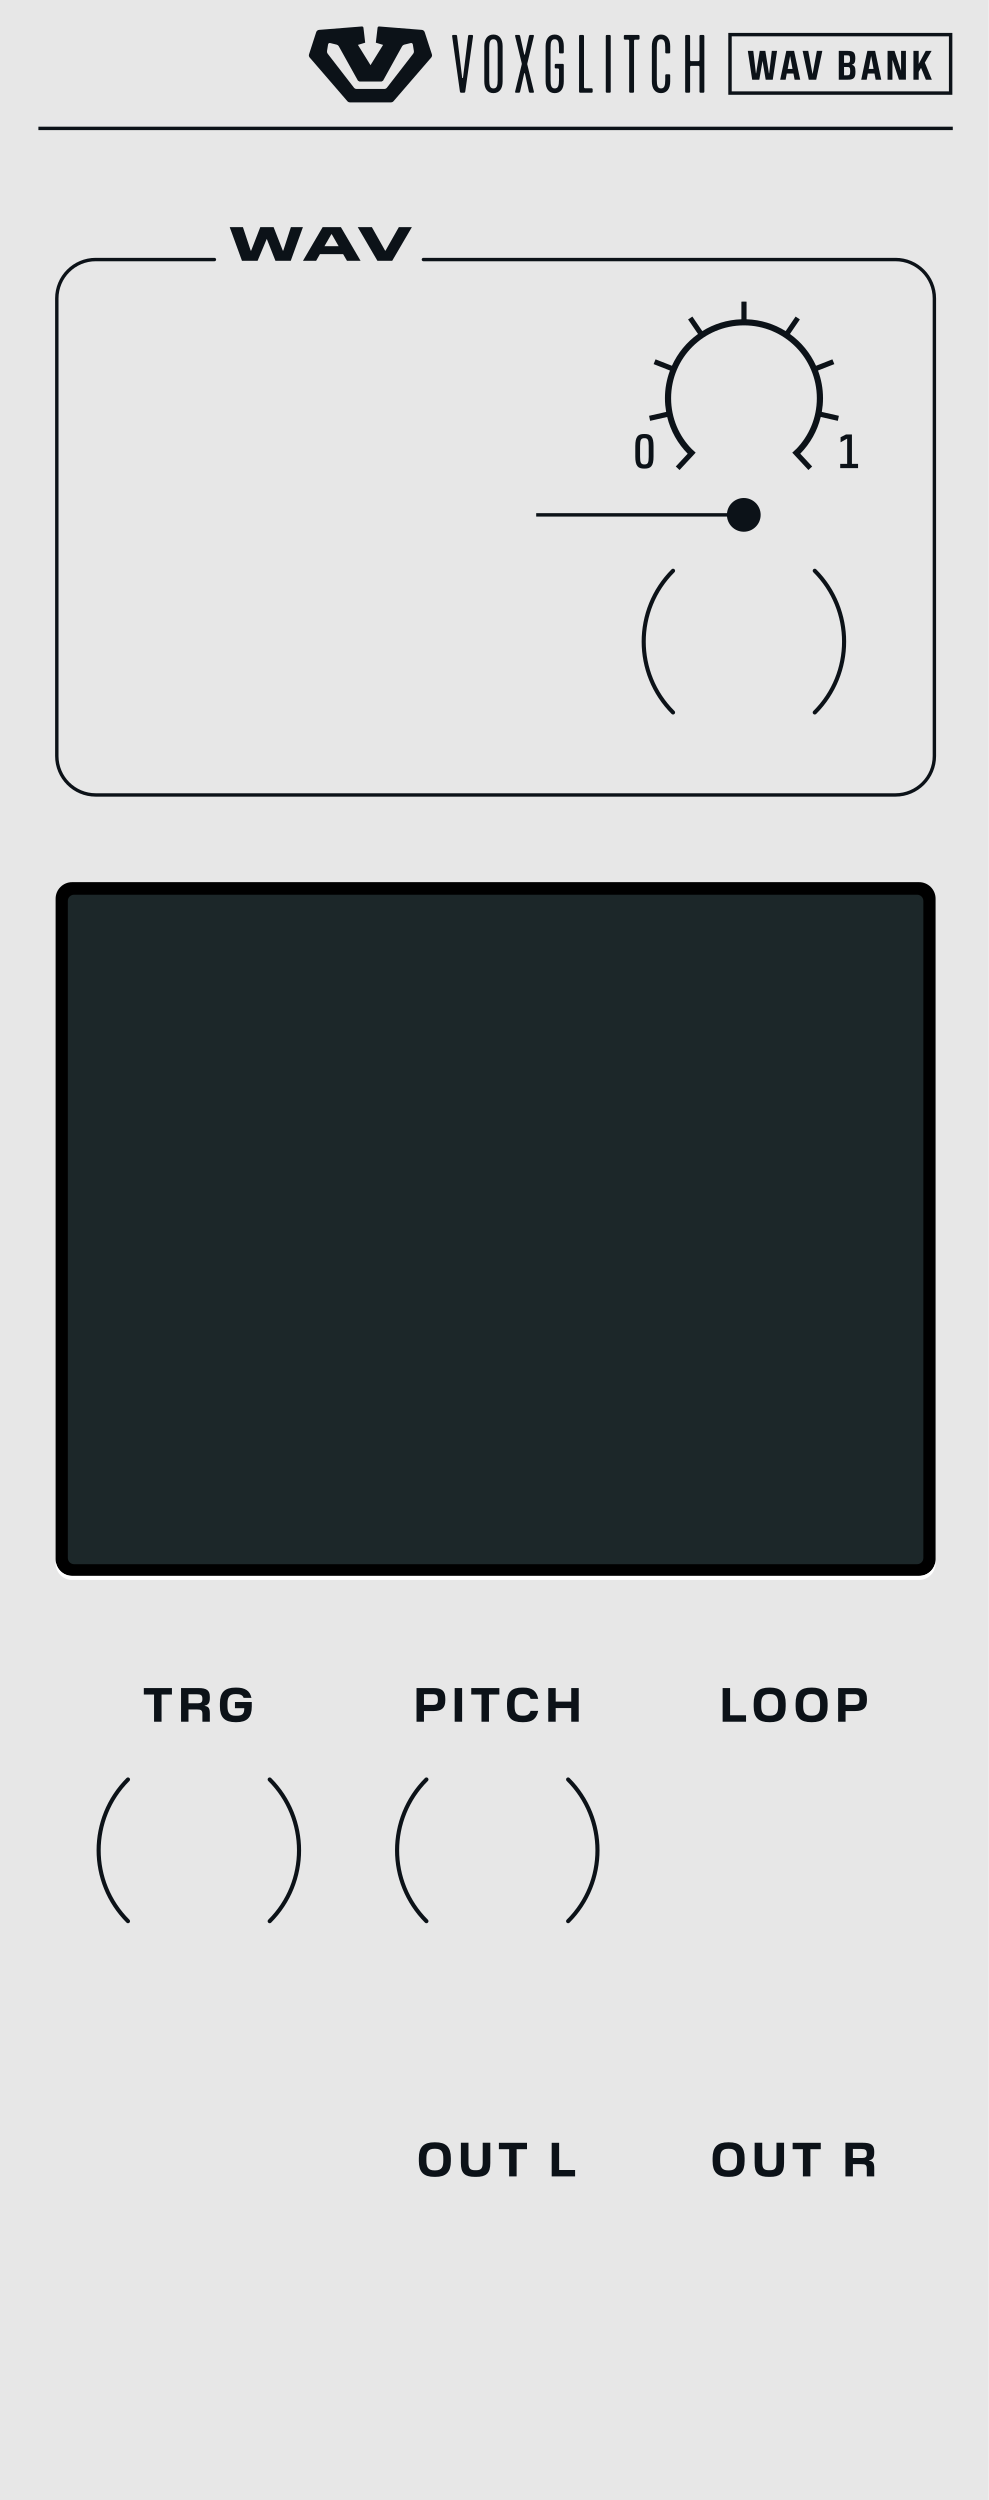
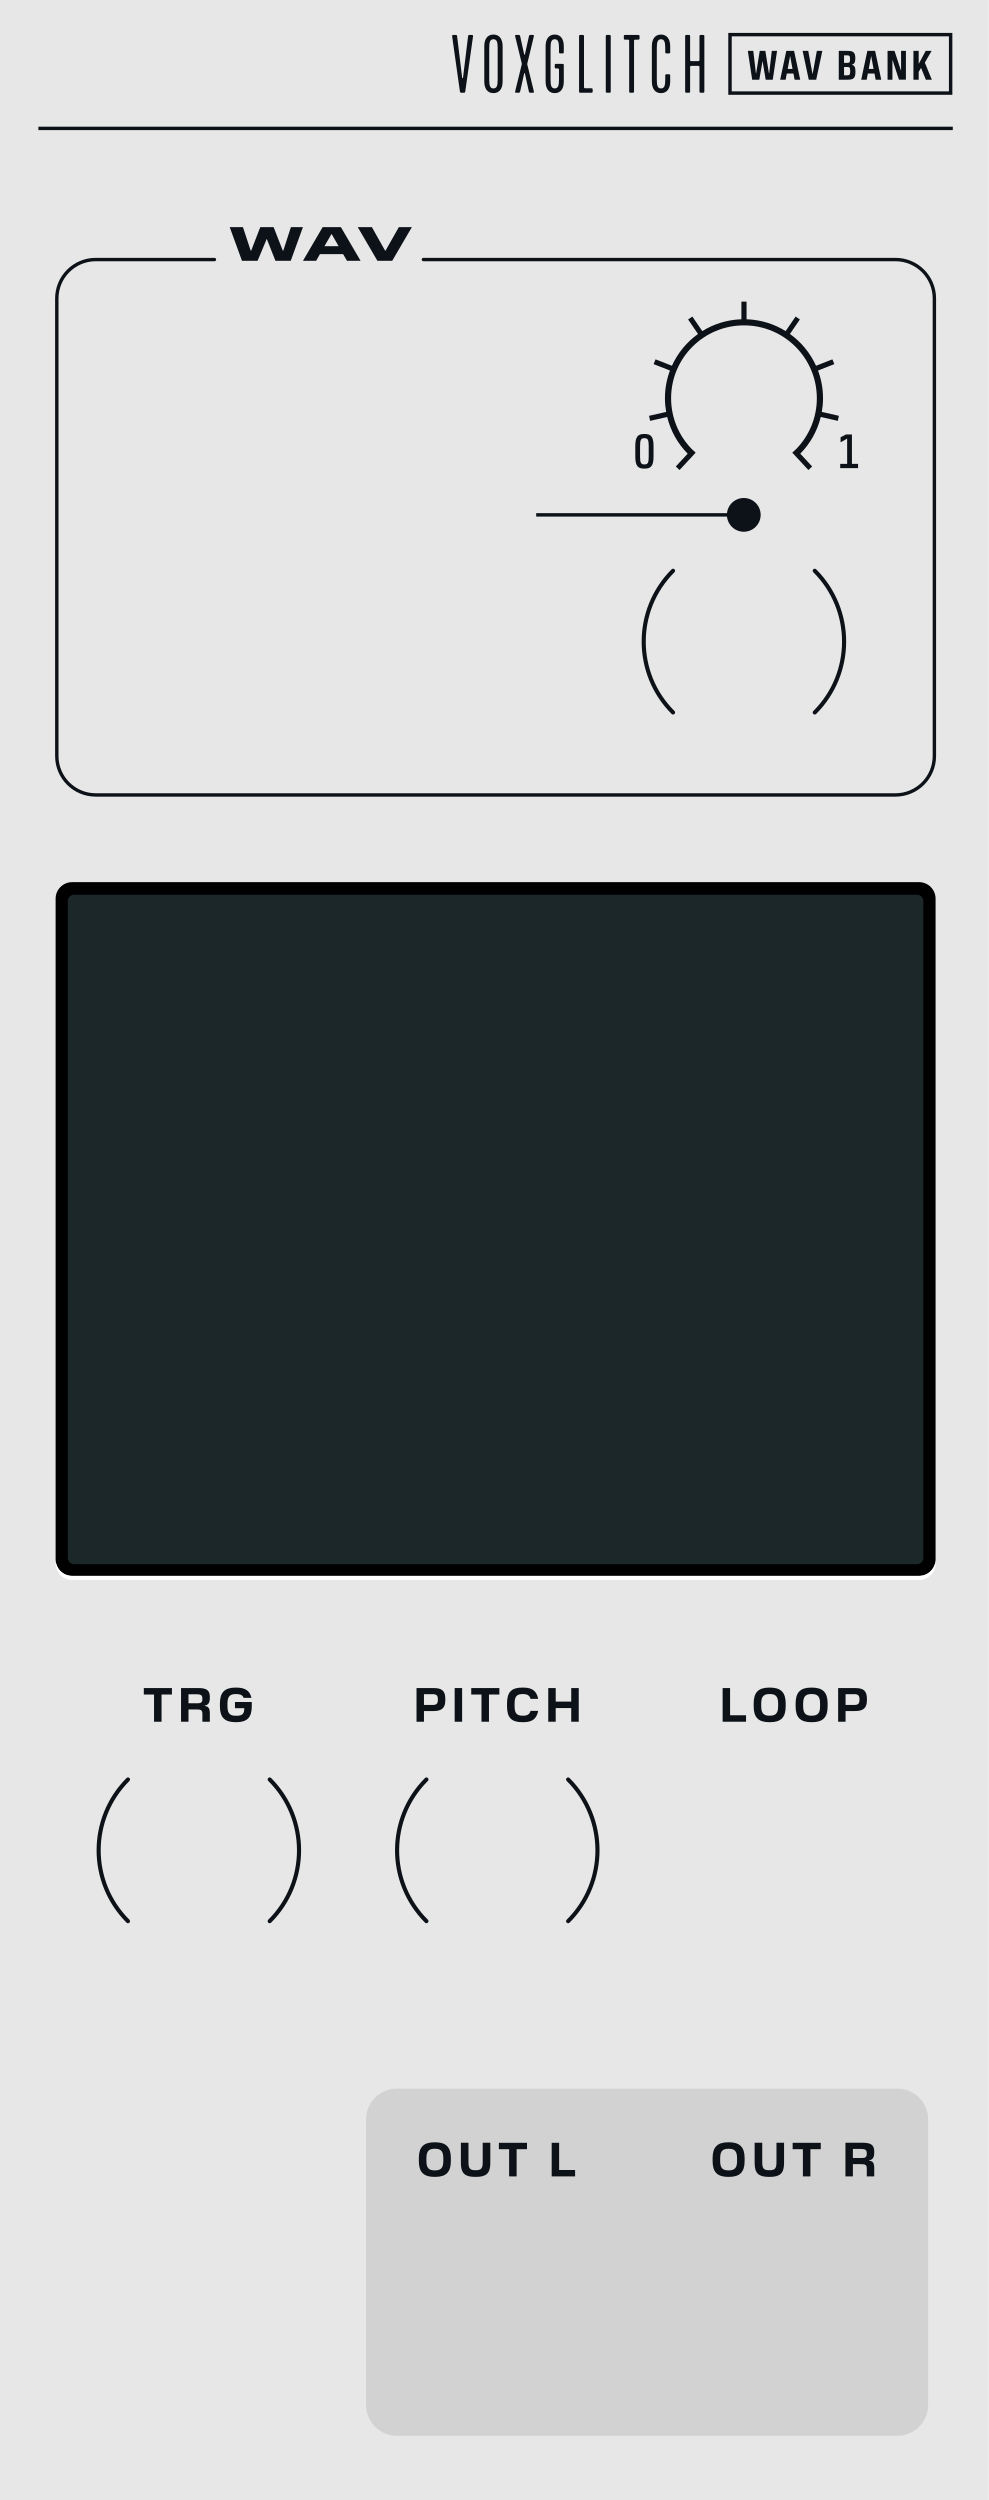
<svg xmlns="http://www.w3.org/2000/svg" version="1.1" id="Ebene_1" x="0px" y="0px" width="50.8mm" height="128.5mm" viewBox="0 0 144 364.252" style="enable-background:new 0 0 144 364.252;" xml:space="preserve">
  <rect x="0" y="0" width="144.0" height="364.252" style="fill:#e7e7e7;fill-opacity:1;opacity:1;stroke:none" id="rect1" />
  <defs id="defs61" />
  <style type="text/css" id="style2">
	.st0{fill:#F3EDE7;}
	.st1{fill:#FFFFFF;}
	.st2{fill:#1C2729;}
</style>
  <path class="st0" d="m 99.996,13.513 h 0.384 c 0.112,0 0.169,-0.067 0.169,-0.168 V 9.762 c 0,-0.101 0.067,-0.168 0.169,-0.168 h 1.015 c 0.102,0 0.181,0.067 0.181,0.168 v 3.583 c 0,0.101 0.068,0.168 0.169,0.168 h 0.373 c 0.112,0 0.169,-0.067 0.169,-0.168 V 5.259 c 0,-0.101 -0.068,-0.168 -0.169,-0.168 h -0.373 c -0.112,0 -0.169,0.067 -0.169,0.168 V 8.74 c 0,0.101 -0.079,0.168 -0.181,0.168 h -1.015 c -0.102,0 -0.169,-0.067 -0.169,-0.168 V 5.259 c 0,-0.101 -0.067,-0.168 -0.169,-0.168 h -0.384 c -0.112,0 -0.169,0.067 -0.169,0.168 v 8.086 c 0,0.101 0.068,0.168 0.169,0.168 z m -5.02,-1.639 c 0,1.033 0.462,1.696 1.33,1.696 0.88,0 1.342,-0.674 1.342,-1.696 v -0.887 c 0,-0.101 -0.067,-0.168 -0.169,-0.168 h -0.384 c -0.101,0 -0.169,0.067 -0.169,0.168 v 0.674 c 0,0.831 -0.146,1.224 -0.62,1.224 -0.474,0 -0.608,-0.393 -0.608,-1.224 V 6.943 c 0,-0.831 0.135,-1.224 0.608,-1.224 0.473,0 0.62,0.393 0.62,1.224 v 0.674 c 0,0.101 0.068,0.168 0.169,0.168 h 0.384 c 0.102,0 0.169,-0.067 0.169,-0.168 V 6.73 c 0,-1.022 -0.462,-1.696 -1.342,-1.696 -0.868,0 -1.33,0.663 -1.33,1.696 z m -4.084,-6.267 c 0,0.112 0.067,0.168 0.169,0.168 h 0.439 c 0.102,0 0.169,0.067 0.169,0.168 v 7.401 c 0,0.101 0.068,0.168 0.17,0.168 h 0.372 c 0.112,0 0.169,-0.067 0.169,-0.168 v -7.4 c 0,-0.101 0.067,-0.168 0.169,-0.168 h 0.462 c 0.102,0 0.17,-0.067 0.17,-0.168 V 5.259 c 0,-0.112 -0.068,-0.168 -0.17,-0.168 h -1.95 c -0.102,0 -0.169,0.067 -0.169,0.168 z m -2.461,7.906 h 0.384 c 0.112,0 0.169,-0.067 0.169,-0.168 V 5.259 c 0,-0.101 -0.067,-0.168 -0.169,-0.168 h -0.384 c -0.112,0 -0.169,0.067 -0.169,0.168 v 8.086 c 0,0.101 0.067,0.168 0.169,0.168 z m -4.062,-0.168 c 0,0.101 0.067,0.168 0.169,0.168 h 1.646 c 0.102,0 0.169,-0.067 0.169,-0.168 V 13.03 c 0,-0.101 -0.067,-0.168 -0.169,-0.168 h -0.925 c -0.102,0 -0.169,-0.067 -0.169,-0.168 V 5.259 c 0,-0.101 -0.067,-0.168 -0.169,-0.168 h -0.384 c -0.112,0 -0.169,0.067 -0.169,0.168 v 8.086 z m -4.873,-1.471 c 0,1.033 0.462,1.696 1.33,1.696 0.88,0 1.319,-0.674 1.319,-1.696 V 9.47 c 0,-0.101 -0.067,-0.168 -0.169,-0.168 h -0.981 c -0.102,0 -0.169,0.067 -0.169,0.168 v 0.337 c 0,0.112 0.067,0.168 0.169,0.168 h 0.282 c 0.102,0 0.169,0.067 0.169,0.168 v 1.516 c 0,0.831 -0.146,1.224 -0.62,1.224 -0.474,0 -0.608,-0.393 -0.608,-1.224 V 6.943 c 0,-0.831 0.135,-1.224 0.608,-1.224 0.473,0 0.62,0.393 0.62,1.224 v 0.674 c 0,0.101 0.067,0.168 0.169,0.168 h 0.361 c 0.102,0 0.169,-0.067 0.169,-0.168 V 6.73 c 0,-1.022 -0.439,-1.696 -1.319,-1.696 -0.868,0 -1.33,0.663 -1.33,1.696 z m -4.333,1.639 h 0.451 c 0.079,0 0.146,-0.067 0.169,-0.168 l 0.598,-2.684 h 0.091 l 0.586,2.684 c 0.022,0.101 0.102,0.168 0.181,0.168 h 0.439 c 0.079,0 0.136,-0.067 0.113,-0.168 l -0.97,-3.976 0.011,-0.135 0.959,-3.976 c 0.022,-0.101 -0.034,-0.168 -0.113,-0.168 h -0.439 c -0.079,0 -0.146,0.067 -0.169,0.168 l -0.598,2.695 h -0.091 l -0.598,-2.695 c -0.022,-0.101 -0.09,-0.168 -0.169,-0.168 h -0.451 c -0.067,0 -0.135,0.067 -0.112,0.168 l 0.97,3.976 v 0.135 l -0.97,3.976 c -0.023,0.101 0.045,0.168 0.112,0.168 z m -3.882,-1.853 V 6.943 c 0,-0.831 0.135,-1.224 0.609,-1.224 0.485,0 0.62,0.393 0.62,1.224 v 4.717 c 0,0.831 -0.135,1.224 -0.62,1.224 -0.473,0 -0.609,-0.393 -0.609,-1.224 z m -0.721,0.214 c 0,1.033 0.462,1.696 1.331,1.696 0.88,0 1.342,-0.663 1.342,-1.696 V 6.73 c 0,-1.033 -0.462,-1.696 -1.342,-1.696 -0.868,0 -1.331,0.663 -1.331,1.696 z m -3.363,1.639 h 0.406 c 0.113,0 0.169,-0.056 0.191,-0.213 l 1.128,-8.007 c 0.022,-0.168 -0.068,-0.202 -0.169,-0.202 h -0.35 c -0.124,0 -0.191,0.034 -0.203,0.18 l -0.744,6.098 h -0.113 l -0.744,-6.099 c -0.011,-0.146 -0.079,-0.18 -0.203,-0.18 h -0.35 c -0.102,0 -0.192,0.034 -0.169,0.202 l 1.128,8.007 c 0.023,0.158 0.079,0.214 0.192,0.214 z" id="path4" style="stroke:none;fill-opacity:1;fill:#0c1218" />
  <path class="st0" d="m 98.276,103.595 c -2.793,-2.793 -4.188,-6.45 -4.188,-10.111 0,-3.66 1.395,-7.318 4.188,-10.111 0.117,-0.117 0.117,-0.307 0,-0.424 -0.117,-0.117 -0.307,-0.117 -0.424,0 -2.909,2.908 -4.364,6.723 -4.364,10.535 0,3.812 1.455,7.626 4.364,10.535 0.117,0.117 0.307,0.117 0.424,0 0.117,-0.117 0.117,-0.307 0,-0.424 z" id="path6" style="stroke:none;fill-opacity:1;fill:#0c1218" />
  <path class="st0" d="m 118.497,83.374 c 2.793,2.793 4.188,6.45 4.188,10.111 0,3.66 -1.395,7.318 -4.188,10.111 -0.117,0.117 -0.117,0.307 0,0.424 0.117,0.117 0.307,0.117 0.424,0 2.909,-2.908 4.364,-6.723 4.364,-10.535 0,-3.812 -1.455,-7.626 -4.364,-10.535 -0.117,-0.117 -0.307,-0.117 -0.424,0 -0.117,0.116 -0.117,0.306 0,0.424 z" id="path8" style="stroke:none;fill-opacity:1;fill:#0c1218" />
  <path class="st0" d="m 18.86,279.706 c -2.793,-2.793 -4.188,-6.45 -4.188,-10.111 0,-3.66 1.395,-7.318 4.188,-10.111 0.117,-0.117 0.117,-0.307 0,-0.424 -0.117,-0.117 -0.307,-0.117 -0.424,0 -2.909,2.908 -4.364,6.723 -4.364,10.535 0,3.812 1.455,7.626 4.364,10.535 0.117,0.117 0.307,0.117 0.424,0 0.117,-0.117 0.117,-0.307 0,-0.424 z" id="path10" style="stroke:none;fill-opacity:1;fill:#0c1218" />
  <path class="st0" d="m 39.081,259.485 c 2.793,2.793 4.188,6.45 4.188,10.11 0,3.66 -1.395,7.318 -4.188,10.111 -0.117,0.117 -0.117,0.307 0,0.424 0.117,0.117 0.307,0.117 0.424,0 2.909,-2.908 4.364,-6.723 4.364,-10.535 0,-3.812 -1.455,-7.626 -4.364,-10.535 -0.117,-0.117 -0.307,-0.117 -0.424,0 -0.117,0.118 -0.117,0.308 0,0.425 z" id="path12" style="stroke:none;fill-opacity:1;fill:#0c1218" />
  <path class="st0" d="m 62.343,279.706 c -2.793,-2.793 -4.188,-6.45 -4.188,-10.111 0,-3.66 1.395,-7.318 4.188,-10.111 0.117,-0.117 0.117,-0.307 0,-0.424 -0.117,-0.117 -0.307,-0.117 -0.424,0 -2.909,2.908 -4.364,6.723 -4.364,10.535 0,3.812 1.455,7.626 4.364,10.535 0.117,0.117 0.307,0.117 0.424,0 0.117,-0.117 0.117,-0.307 0,-0.424 z" id="path14" style="stroke:none;fill-opacity:1;fill:#0c1218" />
  <path class="st0" d="m 82.564,259.485 c 2.793,2.793 4.188,6.45 4.188,10.11 0,3.66 -1.395,7.318 -4.188,10.111 -0.117,0.117 -0.117,0.307 0,0.424 0.117,0.117 0.307,0.117 0.424,0 2.909,-2.908 4.364,-6.723 4.364,-10.535 0,-3.812 -1.455,-7.626 -4.364,-10.535 -0.117,-0.117 -0.307,-0.117 -0.424,0 -0.117,0.118 -0.117,0.308 0,0.425 z" id="path16" style="stroke:none;fill-opacity:1;fill:#0c1218" />
  <path class="st0" d="m 122.072,61.319 c 0.059,-0.243 0.11,-0.488 0.156,-0.736 l -2.488,-0.566 c 0.113,-0.648 0.176,-1.313 0.175,-1.993 0,-1.421 -0.259,-2.781 -0.73,-4.038 l 2.38,-0.935 c -0.089,-0.235 -0.184,-0.467 -0.285,-0.696 l -2.384,0.936 c -0.84,-1.86 -2.158,-3.455 -3.8,-4.631 l 1.446,-2.117 c -0.204,-0.145 -0.412,-0.285 -0.624,-0.42 l -1.447,2.118 c -1.663,-1.035 -3.61,-1.656 -5.697,-1.723 v -2.566 c -0.125,-0.003 -0.25,-0.01 -0.376,-0.01 -0.126,0 -0.251,0.006 -0.376,0.01 v 2.566 c -2.087,0.067 -4.033,0.688 -5.697,1.723 l -1.447,-2.118 c -0.212,0.134 -0.42,0.275 -0.624,0.42 l 1.446,2.117 c -1.641,1.176 -2.96,2.772 -3.8,4.631 l -2.384,-0.936 c -0.101,0.229 -0.196,0.461 -0.285,0.696 l 2.38,0.935 c -0.471,1.257 -0.73,2.617 -0.73,4.038 0,0.68 0.062,1.345 0.175,1.993 l -2.488,0.566 c 0.046,0.248 0.098,0.493 0.156,0.736 l 2.485,-0.565 c 0.5,2.054 1.549,3.893 2.984,5.349 l -1.731,1.865 c 0.177,0.177 0.361,0.348 0.548,0.516 l 2.351,-2.532 -0.551,-0.512 -0.003,0.003 c -1.872,-1.915 -3.026,-4.529 -3.026,-7.419 0,-2.933 1.188,-5.584 3.109,-7.507 1.923,-1.922 4.574,-3.109 7.507,-3.109 2.933,0 5.584,1.188 7.507,3.109 1.922,1.923 3.109,4.574 3.109,7.507 0,2.889 -1.154,5.503 -3.026,7.419 l -0.003,-0.003 -0.551,0.512 2.351,2.532 c 0.187,-0.167 0.37,-0.339 0.548,-0.516 l -1.731,-1.865 c 1.435,-1.456 2.484,-3.295 2.984,-5.349 z" id="path18" style="stroke:none;fill-opacity:1;fill:#0c1218" />
  <path class="st0" d="m 93.892,67.667 c -0.479,0 -0.634,-0.21 -0.634,-1.093 v -1.632 c 0,-0.883 0.155,-1.1 0.634,-1.1 0.471,0 0.626,0.217 0.626,1.1 v 1.632 c 0,0.884 -0.147,1.093 -0.626,1.093 z m 0.042,0.61 c 0.887,0 1.287,-0.371 1.287,-1.758 v -1.521 c 0,-1.4 -0.394,-1.765 -1.287,-1.765 h -0.085 c -0.886,0 -1.287,0.364 -1.287,1.765 v 1.521 c 0,1.387 0.401,1.758 1.287,1.758 z" id="path20" style="stroke:none;fill-opacity:1;fill:#0c1218" />
  <polygon class="st0" points="123.053,63.304 122.265,63.703 122.265,64.446 123.187,63.927 123.222,63.927 123.222,67.59 122.209,67.59 122.209,68.207 124.812,68.207 124.812,67.59 123.918,67.59 123.918,63.304 " id="polygon22" transform="translate(0.2086209)" style="stroke:none;fill-opacity:1;fill:#0c1218" />
  <path class="st0" d="m 34.422,250.925 c 1.576,0 2.262,-0.686 2.262,-2.304 v -0.637 h -2.452 v 0.903 h 1.359 c 0,0.785 -0.238,1.1 -1.121,1.1 h -0.154 c -0.973,0 -1.176,-0.525 -1.176,-1.421 v -0.309 c 0,-0.889 0.203,-1.429 1.176,-1.429 h 0.119 c 0.588,0 0.938,0.168 1.058,0.553 h 1.142 c -0.217,-1.057 -0.952,-1.499 -2.213,-1.499 h -0.091 c -1.59,0 -2.29,0.693 -2.29,2.311 v 0.427 c 0,1.618 0.7,2.304 2.29,2.304 h 0.091 z m -5.747,-4.069 c 0.616,0 0.812,0.154 0.812,0.651 v 0.042 c 0,0.469 -0.196,0.623 -0.701,0.623 h -1.324 v -1.316 z m -1.212,2.213 h 1.205 c 0.645,0 0.82,0.119 0.82,0.672 v 1.114 h 1.085 v -1.184 c 0,-0.854 -0.231,-1.03 -0.75,-1.114 v -0.049 c 0.525,-0.084 0.75,-0.406 0.75,-1.135 v -0.126 c 0,-0.953 -0.448,-1.296 -1.667,-1.296 h -2.528 v 4.903 h 1.085 z m -3.926,-2.178 h 1.513 v -0.938 h -4.097 v 0.938 h 1.492 v 3.964 h 1.093 v -3.964 z" id="path24" style="stroke:none;fill-opacity:1;fill:#0c1218" />
  <path class="st0" d="m 60.01,33.094 h -1.898 l -1.94,3.425 h -0.063 l -1.926,-3.425 h -2.059 l 2.865,4.903 h 2.157 z m -11.671,1.036 0.995,1.737 h -2.059 l 1.001,-1.737 z m 1.331,-1.036 h -2.661 l -2.865,4.903 h 1.919 l 0.553,-0.974 h 3.376 l 0.561,0.974 h 1.982 z m -5.534,0 h -1.751 l -1.113,3.432 h -0.063 l -1.345,-3.432 h -1.94 l -1.331,3.432 h -0.063 l -1.135,-3.432 h -1.926 l 1.786,4.903 h 2.276 l 1.338,-3.194 1.261,3.194 h 2.234 z" id="path26" style="stroke:none;fill-opacity:1;fill:#0c1218" />
  <path class="st0" d="m 84.321,245.952 h -1.092 v 1.975 h -2.262 v -1.975 h -1.085 v 4.903 h 1.085 v -1.989 h 2.262 v 1.989 h 1.093 v -4.903 z m -8.072,4.973 c 1.345,0 1.94,-0.532 2.165,-1.646 h -1.114 c -0.14,0.504 -0.477,0.7 -1.085,0.7 h -0.091 c -0.974,0 -1.148,-0.539 -1.148,-1.429 v -0.294 c 0,-0.889 0.175,-1.429 1.148,-1.429 h 0.091 c 0.609,0 0.945,0.196 1.085,0.701 h 1.114 c -0.224,-1.114 -0.82,-1.646 -2.165,-1.646 h -0.161 c -1.583,0 -2.213,0.687 -2.213,2.304 v 0.434 c 0,1.618 0.63,2.304 2.213,2.304 h 0.161 z m -5.005,-4.034 h 1.513 v -0.938 h -4.097 v 0.938 h 1.492 v 3.964 h 1.093 v -3.964 z m -3.913,-0.939 h -1.085 v 4.903 h 1.085 z m -4.305,0.89 c 0.588,0 0.771,0.196 0.771,0.75 v 0.07 c 0,0.54 -0.168,0.75 -0.764,0.75 h -1.261 v -1.569 h 1.254 z m -1.254,2.458 h 1.429 c 1.198,0 1.681,-0.498 1.681,-1.562 v -0.21 c 0,-1.156 -0.483,-1.576 -1.681,-1.576 h -2.514 v 4.903 h 1.085 z" id="path28" style="stroke:none;fill-opacity:1;fill:#0c1218" />
  <path class="st0" d="m 124.455,246.842 c 0.588,0 0.771,0.196 0.771,0.75 v 0.07 c 0,0.54 -0.168,0.75 -0.764,0.75 h -1.261 v -1.569 h 1.254 z m -1.254,2.458 h 1.429 c 1.198,0 1.681,-0.498 1.681,-1.562 v -0.21 c 0,-1.156 -0.483,-1.576 -1.681,-1.576 h -2.514 v 4.903 h 1.085 z m -5.005,0.679 c -0.973,0 -1.176,-0.539 -1.176,-1.429 v -0.294 c 0,-0.889 0.203,-1.429 1.176,-1.429 h 0.119 c 0.967,0 1.17,0.54 1.17,1.429 v 0.294 c 0,0.903 -0.203,1.415 -1.17,1.429 z m 0.106,0.946 c 1.576,0 2.283,-0.686 2.283,-2.304 v -0.427 c 0,-1.618 -0.708,-2.311 -2.283,-2.311 h -0.091 c -1.59,0 -2.29,0.693 -2.29,2.311 v 0.427 c 0,1.618 0.7,2.304 2.29,2.304 z m -6.216,-0.946 c -0.974,0 -1.177,-0.539 -1.177,-1.429 v -0.294 c 0,-0.889 0.203,-1.429 1.177,-1.429 h 0.119 c 0.967,0 1.17,0.54 1.17,1.429 v 0.294 c 0,0.903 -0.203,1.415 -1.17,1.429 z m 0.105,0.946 c 1.576,0 2.283,-0.686 2.283,-2.304 v -0.427 c 0,-1.618 -0.708,-2.311 -2.283,-2.311 h -0.091 c -1.59,0 -2.29,0.693 -2.29,2.311 v 0.427 c 0,1.618 0.7,2.304 2.29,2.304 z m -3.493,-1.008 h -2.325 v -3.964 h -1.085 v 4.903 h 3.411 v -0.939 z" id="path30" style="stroke:none;fill-opacity:1;fill:#0c1218" />
+   <rect style="fill:#d2d2d3;fill-opacity:1;stroke:none;stroke-width:0.283" id="rect2" width="81.9" height="50.585" x="53.333" y="-354.897" rx="4.5" ry="4.5" transform="scale(1,-1)" />
  <path class="st0" d="m 83.791,316.167 h -2.325 v -3.964 h -1.085 v 4.903 h 3.411 v -0.939 z m -8.519,-3.026 h 1.513 v -0.938 h -4.097 v 0.938 h 1.492 v 3.964 h 1.093 v -3.964 z m -5.929,4.034 c 1.513,0 2.094,-0.518 2.094,-2.031 v -2.942 h -1.106 v 2.879 c 0,0.847 -0.238,1.121 -0.96,1.121 h -0.154 c -0.722,0 -0.959,-0.266 -0.959,-1.121 v -2.879 h -1.107 v 2.942 c 0,1.513 0.575,2.031 2.094,2.031 z m -6.041,-0.946 c -0.974,0 -1.177,-0.539 -1.177,-1.429 v -0.294 c 0,-0.889 0.203,-1.429 1.177,-1.429 h 0.119 c 0.967,0 1.17,0.54 1.17,1.429 v 0.294 c 0,0.903 -0.203,1.415 -1.17,1.429 z m 0.105,0.946 c 1.576,0 2.283,-0.686 2.283,-2.304 v -0.427 c 0,-1.618 -0.708,-2.311 -2.283,-2.311 h -0.091 c -1.59,0 -2.29,0.693 -2.29,2.311 v 0.427 c 0,1.618 0.7,2.304 2.29,2.304 z" id="path32" style="stroke:none;fill-opacity:1;fill:#0c1218" />
  <path class="st0" d="m 125.479,313.106 c 0.616,0 0.812,0.154 0.812,0.651 v 0.042 c 0,0.469 -0.196,0.623 -0.701,0.623 h -1.324 v -1.316 z m -1.212,2.213 h 1.205 c 0.645,0 0.82,0.119 0.82,0.672 v 1.114 h 1.085 v -1.184 c 0,-0.854 -0.231,-1.03 -0.75,-1.114 v -0.049 c 0.525,-0.084 0.75,-0.406 0.75,-1.135 v -0.126 c 0,-0.953 -0.448,-1.296 -1.667,-1.296 h -2.528 v 4.903 h 1.085 z m -6.194,-2.178 h 1.513 v -0.938 h -4.097 v 0.938 h 1.492 v 3.964 h 1.093 v -3.964 z m -5.929,4.034 c 1.513,0 2.094,-0.518 2.094,-2.031 v -2.942 h -1.106 v 2.879 c 0,0.847 -0.238,1.121 -0.96,1.121 h -0.154 c -0.722,0 -0.959,-0.266 -0.959,-1.121 v -2.879 h -1.107 v 2.942 c 0,1.513 0.575,2.031 2.094,2.031 z m -6.041,-0.946 c -0.974,0 -1.177,-0.539 -1.177,-1.429 v -0.294 c 0,-0.889 0.203,-1.429 1.177,-1.429 h 0.119 c 0.967,0 1.17,0.54 1.17,1.429 v 0.294 c 0,0.903 -0.203,1.415 -1.17,1.429 z m 0.105,0.946 c 1.576,0 2.283,-0.686 2.283,-2.304 v -0.427 c 0,-1.618 -0.708,-2.311 -2.283,-2.311 h -0.091 c -1.59,0 -2.29,0.693 -2.29,2.311 v 0.427 c 0,1.618 0.7,2.304 2.29,2.304 z" id="path34" style="stroke:none;fill-opacity:1;fill:#0c1218" />
  <path class="st0" d="m 61.689,38.065 h 68.781 c 1.498,0 2.851,0.606 3.833,1.588 0.981,0.982 1.587,2.335 1.588,3.833 v 66.67 c 0,1.498 -0.606,2.851 -1.588,3.833 -0.982,0.981 -2.335,1.587 -3.833,1.588 H 13.947 c -1.498,0 -2.851,-0.606 -3.833,-1.588 -0.981,-0.982 -1.587,-2.335 -1.588,-3.833 v -66.67 c 0,-1.498 0.606,-2.851 1.588,-3.833 0.982,-0.981 2.335,-1.587 3.833,-1.588 h 17.293 c 0.137,0 0.249,-0.111 0.249,-0.249 0,-0.137 -0.111,-0.249 -0.249,-0.249 h -17.293 c -3.269,0 -5.918,2.65 -5.918,5.918 v 66.67 c 0,3.269 2.65,5.918 5.918,5.918 H 130.47 c 3.269,0 5.918,-2.65 5.918,-5.918 v -66.67 c 0,-3.269 -2.65,-5.918 -5.918,-5.918 H 61.689 c -0.137,0 -0.249,0.111 -0.249,0.249 10e-4,0.137 0.112,0.249 0.249,0.249 z" id="path36" style="stroke:none;fill-opacity:1;fill:#0c1218" />
  <polyline class="st0" points="5.386,18.956 138.614,18.956 138.614,18.458 5.386,18.458  " id="polyline38" transform="translate(0.2086209)" style="stroke:none;fill-opacity:1;fill:#0c1218" />
  <path class="st0" d="m 138.258,5.294 v 8.018 h -31.646 V 5.294 h 31.646 m 0.5,-0.499 h -0.5 -31.646 -0.5 v 0.5 8.018 0.5 h 0.5 31.646 0.5 v -0.5 -8.019 z" id="path40" style="stroke:none;fill-opacity:1;fill:#0c1218" />
  <path class="st0" d="m 133.855,10.474 0.323,-0.558 h 0.031 l 0.689,1.697 h 0.87 l -1.02,-2.489 0.989,-1.709 h -0.863 l -0.996,1.859 h -0.023 V 7.415 h -0.768 v 4.198 h 0.768 z m -1.862,-3.059 h -0.707 v 2.836 h -0.03 l -0.923,-2.836 h -1.014 v 4.198 h 0.707 V 8.776 h 0.03 l 0.924,2.836 h 1.013 z m -5.051,0.804 0.336,1.829 h -0.702 l 0.336,-1.829 z m 0.564,-0.804 h -1.133 l -0.894,4.198 h 0.797 l 0.168,-0.899 h 0.966 l 0.174,0.899 h 0.815 z m -4.085,2.345 c 0.324,0 0.45,0.042 0.45,0.54 v 0.12 c 0,0.492 -0.126,0.552 -0.45,0.552 h -0.443 V 9.76 Z m 0,-1.697 c 0.312,0 0.432,0.06 0.432,0.545 v 0.024 c 0,0.48 -0.12,0.528 -0.42,0.528 h -0.455 V 8.063 Z m 1.218,2.344 c 0,-0.629 -0.162,-0.887 -0.516,-0.959 v -0.03 c 0.329,-0.072 0.497,-0.336 0.497,-0.87 V 8.506 c 0,-0.905 -0.329,-1.091 -1.127,-1.091 h -1.283 v 4.198 h 1.307 c 0.786,0 1.122,-0.198 1.122,-1.115 z m -4.825,-2.992 h -0.798 l -0.611,3.322 h -0.03 l -0.611,-3.322 h -0.821 l 0.894,4.198 h 1.085 z m -4.679,0.804 0.336,1.829 h -0.702 l 0.336,-1.829 z m 0.563,-0.804 h -1.133 l -0.894,4.198 h 0.797 l 0.168,-0.899 h 0.966 l 0.174,0.899 h 0.815 z m -2.478,0 h -0.768 l -0.384,3.274 h -0.036 l -0.521,-3.274 h -0.816 l -0.527,3.274 h -0.03 l -0.384,-3.274 h -0.797 l 0.636,4.198 h 1.037 l 0.474,-2.729 0.456,2.729 h 1.031 z" id="path42" style="stroke:none;fill-opacity:1;fill:#0c1218" />
-   <path class="st0" d="m 61.454,4.352 -6.214,-0.496 c -0.115,-0.009 -0.216,0.074 -0.229,0.189 l -0.252,2.175 1.058,0.32 -1.834,2.955 -1.833,-2.955 1.058,-0.32 -0.254,-2.176 c -0.013,-0.115 -0.115,-0.198 -0.229,-0.189 l -6.23,0.497 c -0.196,0.016 -0.364,0.148 -0.425,0.336 l -1.043,3.223 c -0.053,0.163 -0.017,0.342 0.095,0.471 l 5.492,6.364 c 0.092,0.107 0.227,0.169 0.368,0.169 h 5.986 c 0.141,0 0.276,-0.062 0.368,-0.169 l 5.494,-6.364 c 0.112,-0.13 0.148,-0.308 0.095,-0.471 l -1.046,-3.223 c -0.061,-0.188 -0.229,-0.321 -0.425,-0.336 z m -5.456,8.608 h -4.045 c -0.15,0 -0.293,-0.07 -0.385,-0.189 l -3.828,-4.953 c -0.083,-0.107 -0.118,-0.245 -0.096,-0.379 l 0.158,-0.97 c 0.023,-0.141 0.16,-0.232 0.298,-0.198 l 0.953,0.234 c 0.131,0.032 0.243,0.118 0.309,0.236 l 2.789,5.011 0.213,0.125 h 3.237 l 0.213,-0.126 2.772,-5.009 c 0.066,-0.119 0.179,-0.205 0.311,-0.238 l 0.952,-0.232 c 0.138,-0.034 0.275,0.057 0.298,0.198 l 0.159,0.967 c 0.022,0.134 -0.013,0.272 -0.096,0.379 l -3.829,4.953 c -0.091,0.121 -0.233,0.191 -0.383,0.191 z" id="path44" style="stroke:none;fill-opacity:1;fill:#0c1218" />
  <circle class="st0" cx="108.37" cy="75.017" r="2.458" id="circle46" style="stroke:none;fill-opacity:1;fill:#0c1218" />
  <path d="M 133.905,229.601 H 10.513 c -1.331,0 -2.41,-1.079 -2.41,-2.41 V 130.94 c 0,-1.331 1.079,-2.41 2.41,-2.41 H 133.905 c 1.331,0 2.41,1.079 2.41,2.41 v 96.251 c 0,1.331 -1.079,2.41 -2.41,2.41" id="path48" style="stroke:none" />
  <path class="st1" d="m 136.315,227.209 c 0,1.331 -1.079,2.41 -2.41,2.41 H 10.513 c -1.331,0 -2.41,-1.079 -2.41,-2.41 v 0.583 c 0,1.331 1.079,2.41 2.41,2.41 H 133.905 c 1.331,0 2.41,-1.079 2.41,-2.41 v -0.583" id="path50" style="stroke:none" />
  <path class="st2" d="M 133.622,227.904 H 10.796 c -0.504,0 -0.912,-0.409 -0.912,-0.912 v -95.72 c 0,-0.504 0.409,-0.912 0.912,-0.912 H 133.621 c 0.504,0 0.912,0.409 0.912,0.912 v 95.72 c 0.001,0.504 -0.408,0.912 -0.911,0.912 z" id="path52" style="stroke:none;fill-opacity:1;fill:#1c2729" />
  <polyline class="st0" points="77.915,75.267 108.161,75.267 108.161,74.767 77.915,74.767  " id="polyline54" transform="translate(0.2086209)" style="stroke:none;fill-opacity:1;fill:#0c1218" />
</svg>
